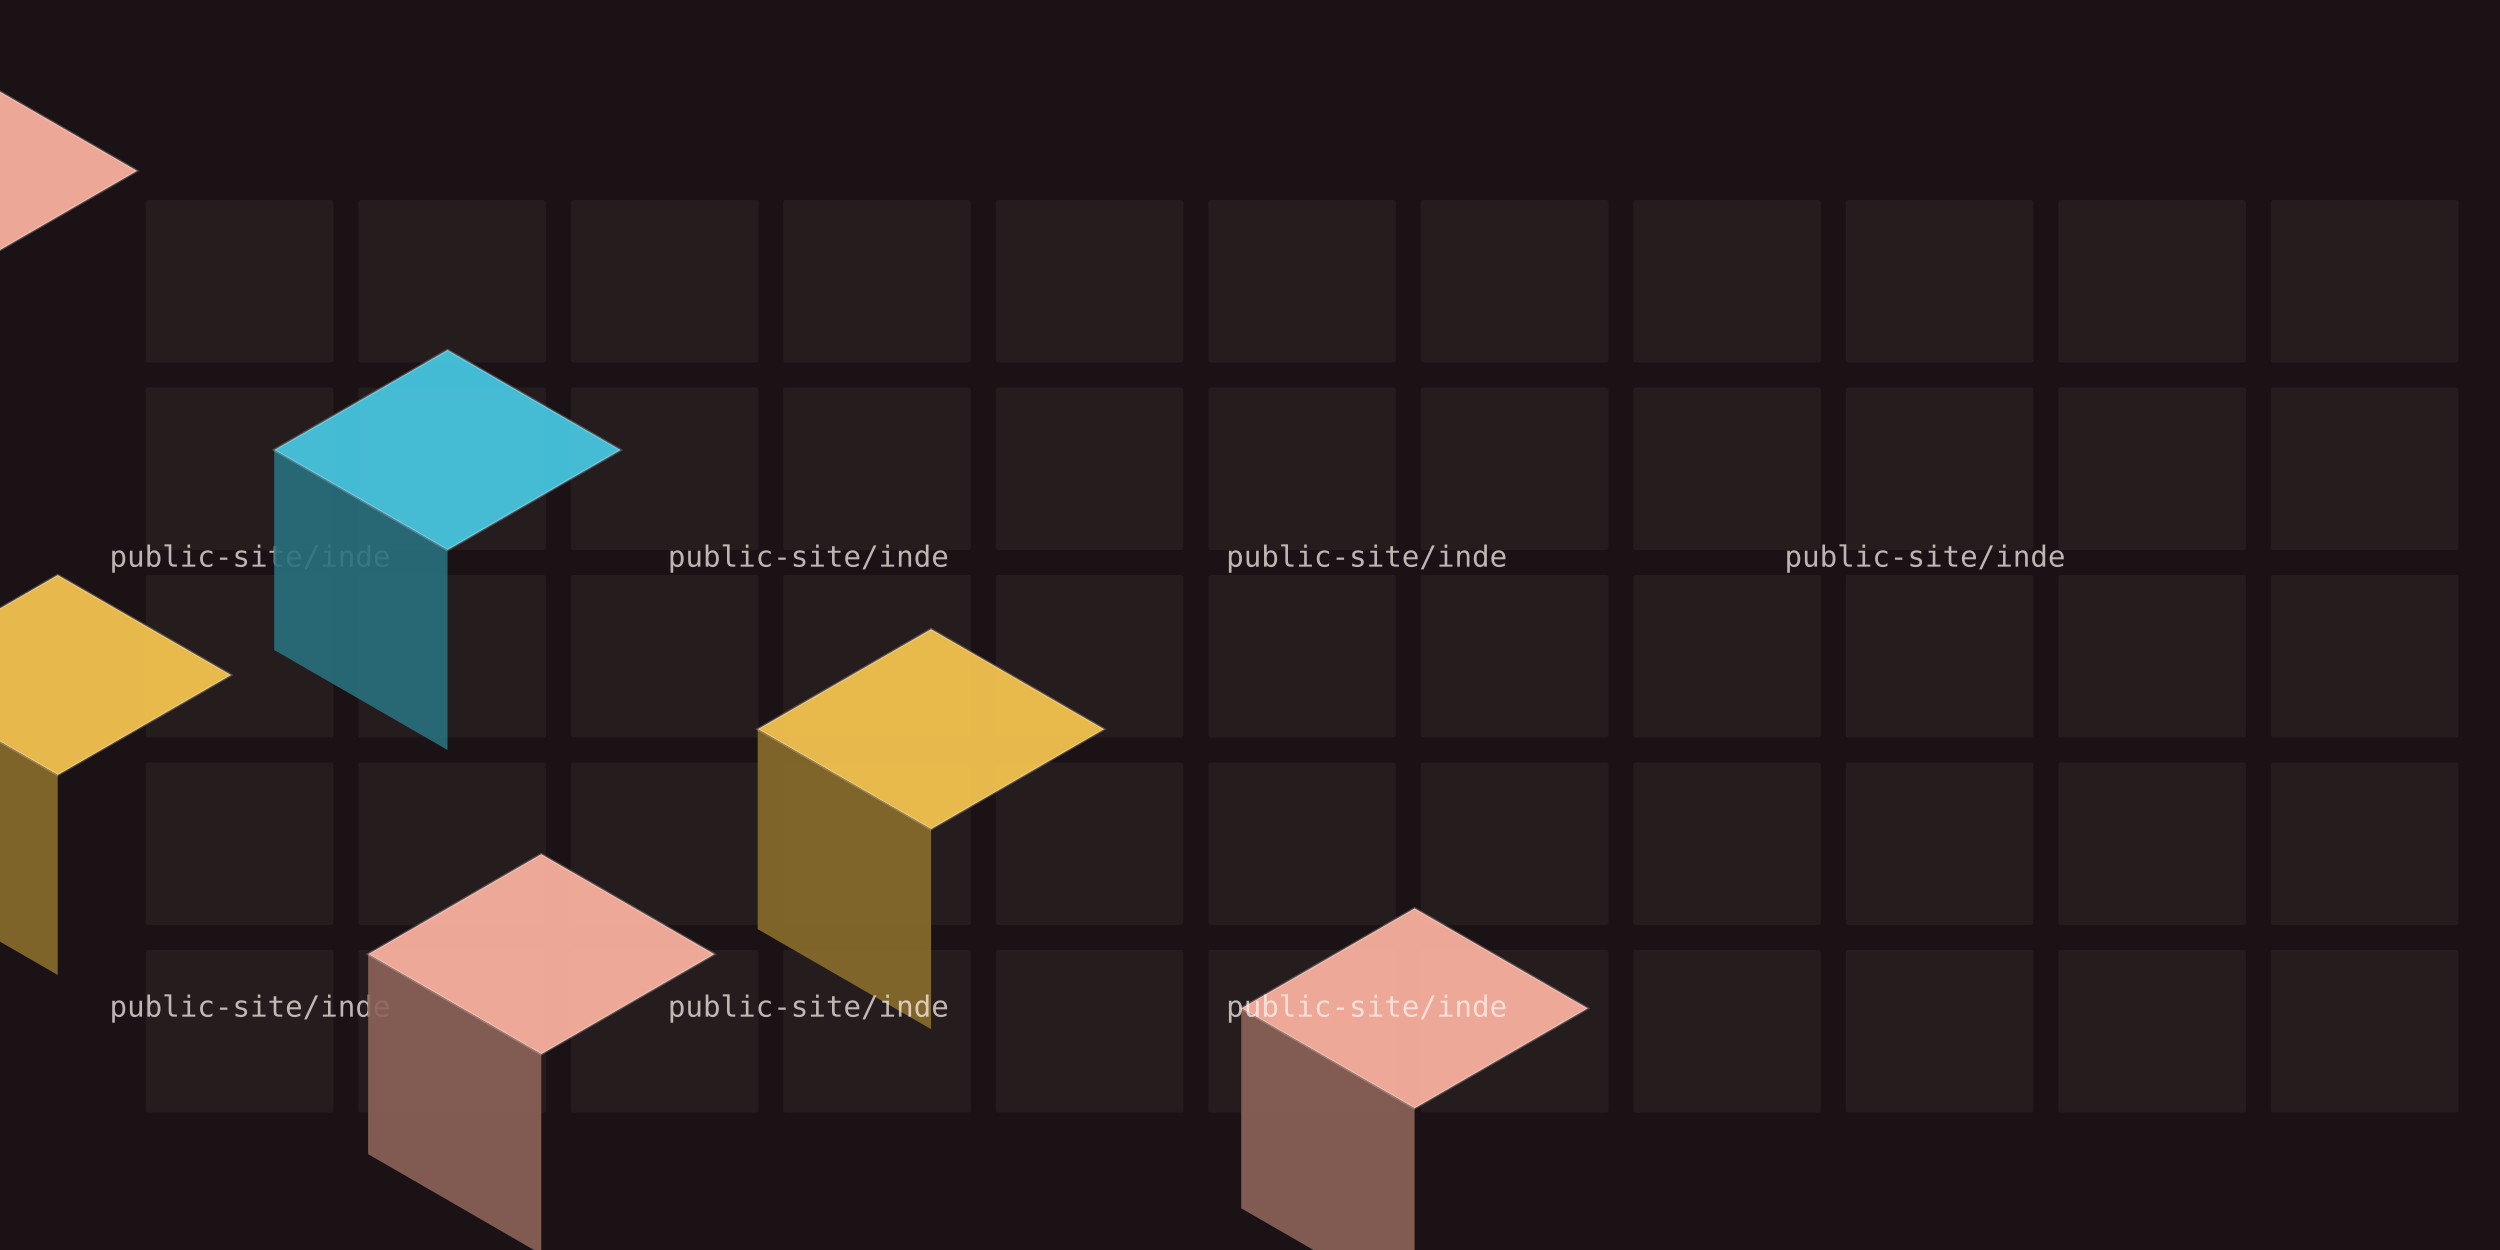
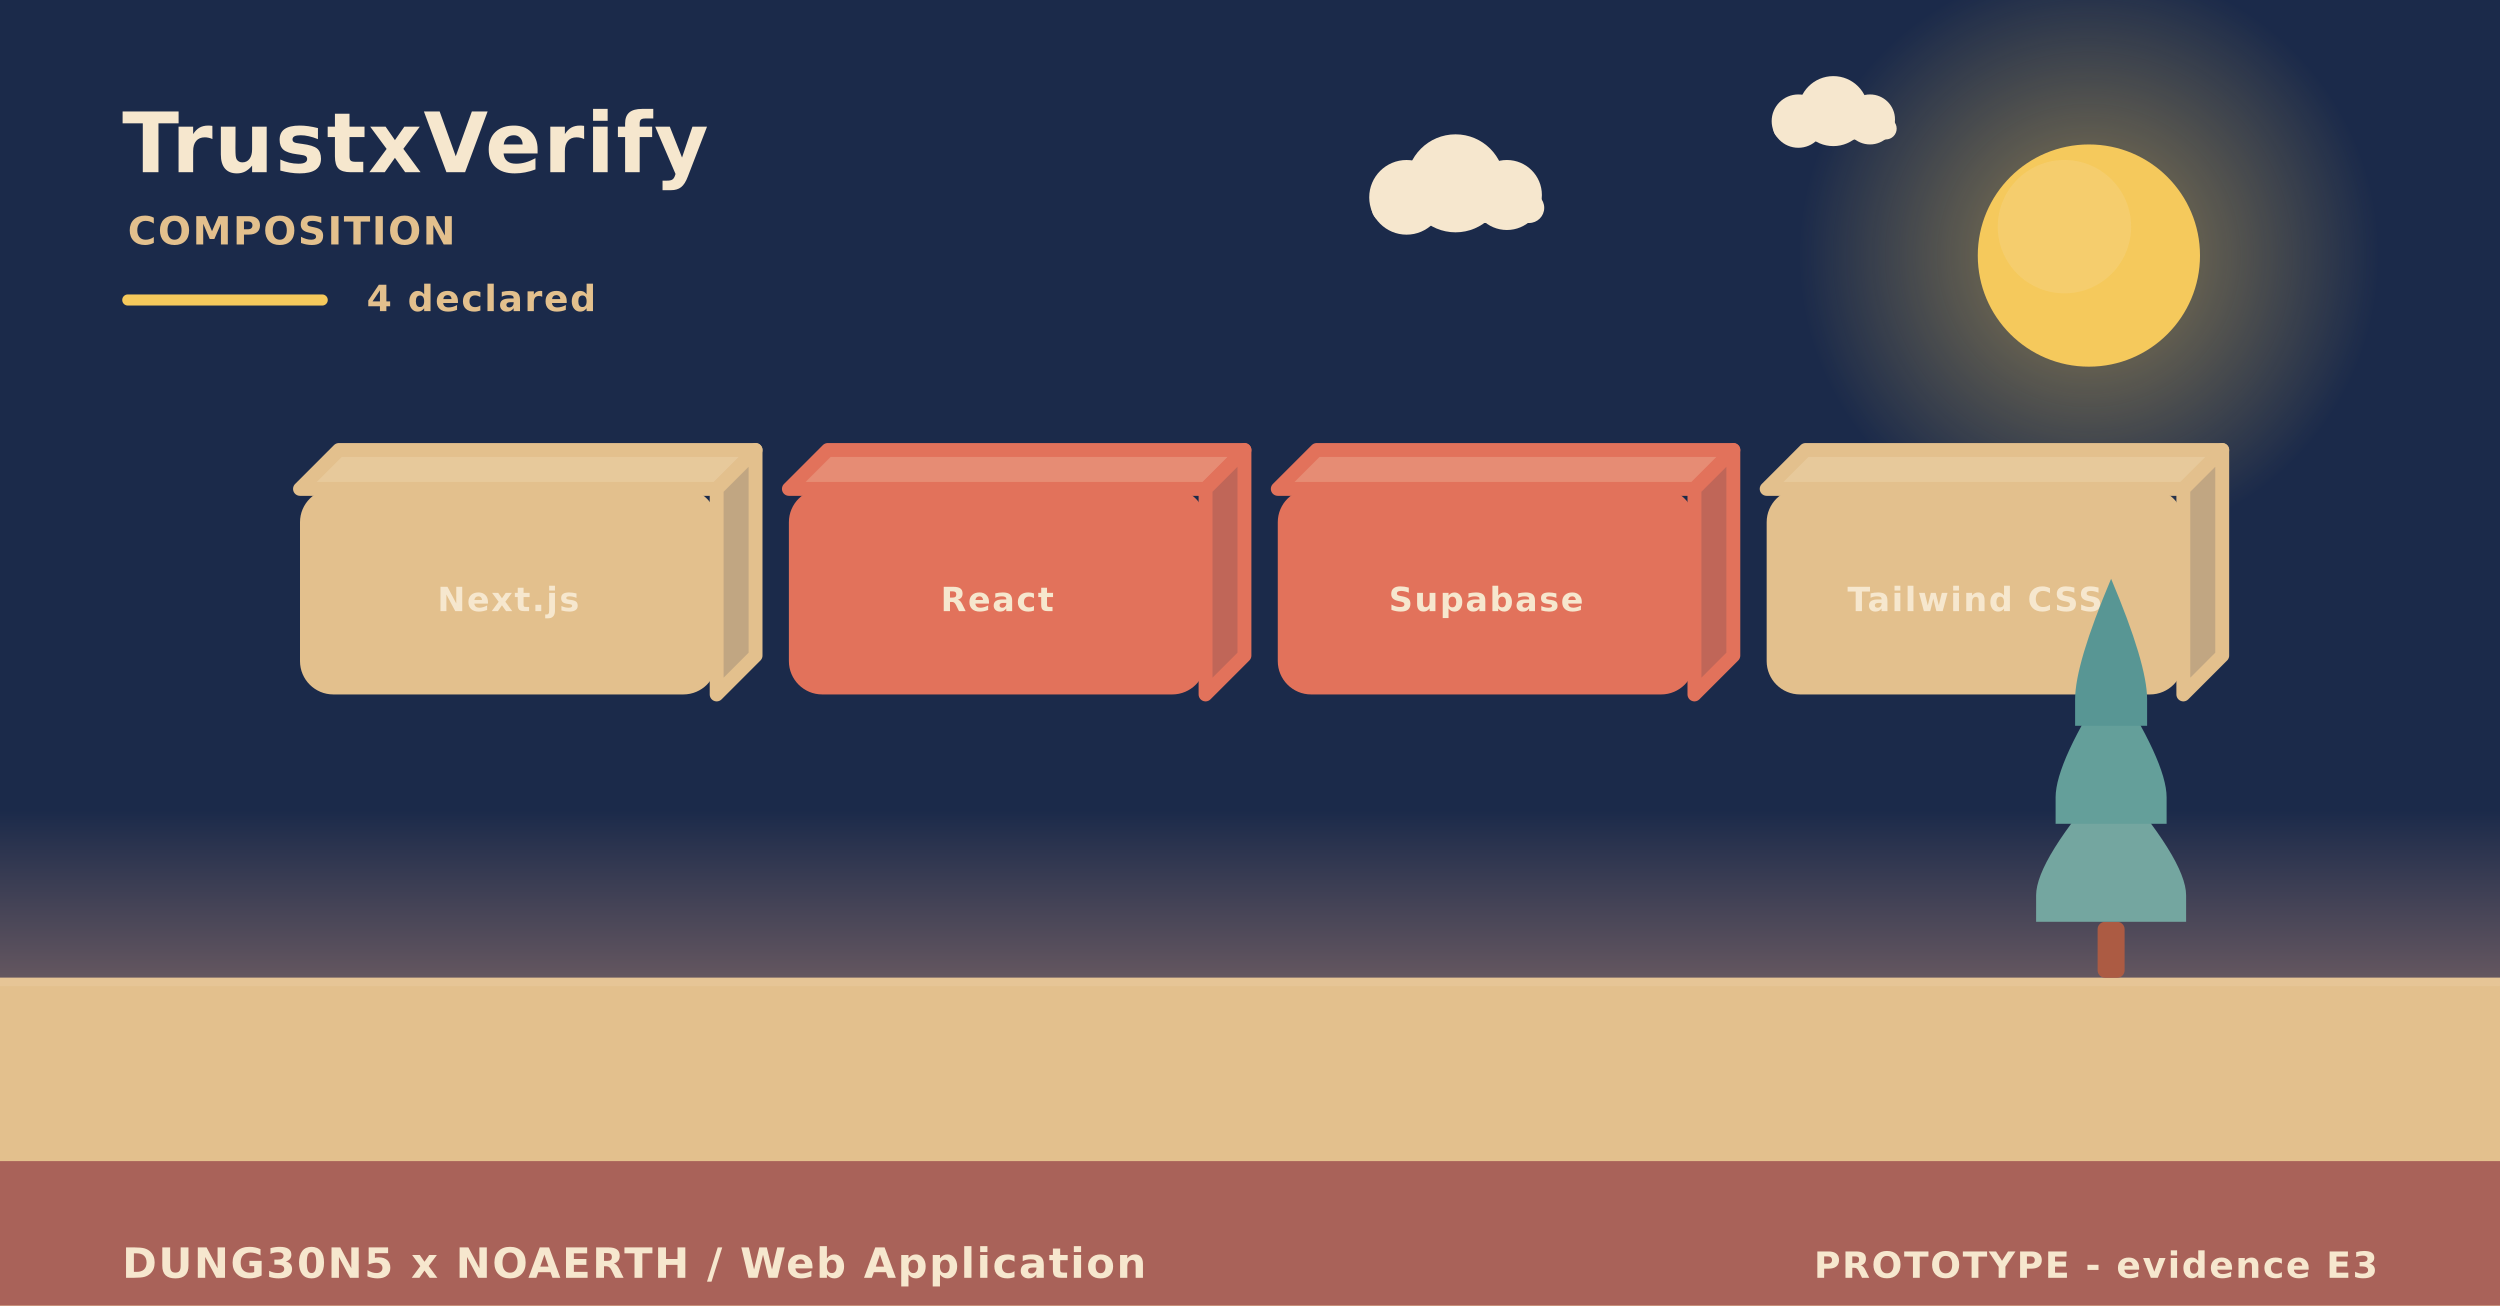
- <svg xmlns="http://www.w3.org/2000/svg" viewBox="0 0 1200 600" width="1200" height="600" role="img" aria-label="TrustxVerify component map">
-   <rect width="1200" height="600" fill="#1a1214" />
-   <defs>
-     <linearGradient id="gc" x1="0" y1="0" x2="1" y2="1">
-       <stop offset="0%" stop-color="#ffb4a2" />
-       <stop offset="100%" stop-color="#48cae4" />
-     </linearGradient>
-   </defs>
-   <rect x="70.00" y="96.00" width="90.00" height="78.00" rx="1.20" fill="#fdf4f0" opacity="0.05" />
-   <rect x="172.00" y="96.00" width="90.00" height="78.00" rx="1.20" fill="#fdf4f0" opacity="0.05" />
-   <rect x="274.00" y="96.00" width="90.00" height="78.00" rx="1.20" fill="#fdf4f0" opacity="0.05" />
-   <rect x="376.00" y="96.00" width="90.00" height="78.00" rx="1.20" fill="#fdf4f0" opacity="0.05" />
-   <rect x="478.00" y="96.00" width="90.00" height="78.00" rx="1.20" fill="#fdf4f0" opacity="0.05" />
-   <rect x="580.00" y="96.00" width="90.00" height="78.00" rx="1.20" fill="#fdf4f0" opacity="0.05" />
-   <rect x="682.00" y="96.00" width="90.00" height="78.00" rx="1.20" fill="#fdf4f0" opacity="0.05" />
-   <rect x="784.00" y="96.00" width="90.00" height="78.00" rx="1.20" fill="#fdf4f0" opacity="0.05" />
-   <rect x="886.00" y="96.00" width="90.00" height="78.00" rx="1.20" fill="#fdf4f0" opacity="0.05" />
-   <rect x="988.00" y="96.00" width="90.00" height="78.00" rx="1.20" fill="#fdf4f0" opacity="0.05" />
-   <rect x="1090.00" y="96.00" width="90.00" height="78.00" rx="1.20" fill="#fdf4f0" opacity="0.05" />
-   <rect x="70.00" y="186.00" width="90.00" height="78.00" rx="1.20" fill="#fdf4f0" opacity="0.05" />
-   <rect x="172.00" y="186.00" width="90.00" height="78.00" rx="1.20" fill="#fdf4f0" opacity="0.05" />
-   <rect x="274.00" y="186.00" width="90.00" height="78.00" rx="1.20" fill="#fdf4f0" opacity="0.05" />
-   <rect x="376.00" y="186.00" width="90.00" height="78.00" rx="1.20" fill="#fdf4f0" opacity="0.05" />
-   <rect x="478.00" y="186.00" width="90.00" height="78.00" rx="1.20" fill="#fdf4f0" opacity="0.05" />
-   <rect x="580.00" y="186.00" width="90.00" height="78.00" rx="1.20" fill="#fdf4f0" opacity="0.05" />
-   <rect x="682.00" y="186.00" width="90.00" height="78.00" rx="1.20" fill="#fdf4f0" opacity="0.05" />
-   <rect x="784.00" y="186.00" width="90.00" height="78.00" rx="1.20" fill="#fdf4f0" opacity="0.05" />
-   <rect x="886.00" y="186.00" width="90.00" height="78.00" rx="1.20" fill="#fdf4f0" opacity="0.05" />
-   <rect x="988.00" y="186.00" width="90.00" height="78.00" rx="1.20" fill="#fdf4f0" opacity="0.05" />
-   <rect x="1090.00" y="186.00" width="90.00" height="78.00" rx="1.20" fill="#fdf4f0" opacity="0.05" />
-   <rect x="70.00" y="276.00" width="90.00" height="78.00" rx="1.20" fill="#fdf4f0" opacity="0.05" />
-   <rect x="172.00" y="276.00" width="90.00" height="78.00" rx="1.20" fill="#fdf4f0" opacity="0.05" />
-   <rect x="274.00" y="276.00" width="90.00" height="78.00" rx="1.20" fill="#fdf4f0" opacity="0.05" />
-   <rect x="376.00" y="276.00" width="90.00" height="78.00" rx="1.20" fill="#fdf4f0" opacity="0.05" />
-   <rect x="478.00" y="276.00" width="90.00" height="78.00" rx="1.20" fill="#fdf4f0" opacity="0.05" />
-   <rect x="580.00" y="276.00" width="90.00" height="78.00" rx="1.20" fill="#fdf4f0" opacity="0.05" />
-   <rect x="682.00" y="276.00" width="90.00" height="78.00" rx="1.20" fill="#fdf4f0" opacity="0.05" />
-   <rect x="784.00" y="276.00" width="90.00" height="78.00" rx="1.20" fill="#fdf4f0" opacity="0.05" />
-   <rect x="886.00" y="276.00" width="90.00" height="78.00" rx="1.20" fill="#fdf4f0" opacity="0.05" />
-   <rect x="988.00" y="276.00" width="90.00" height="78.00" rx="1.20" fill="#fdf4f0" opacity="0.05" />
-   <rect x="1090.00" y="276.00" width="90.00" height="78.00" rx="1.20" fill="#fdf4f0" opacity="0.05" />
-   <rect x="70.00" y="366.00" width="90.00" height="78.00" rx="1.20" fill="#fdf4f0" opacity="0.05" />
-   <rect x="172.00" y="366.00" width="90.00" height="78.00" rx="1.20" fill="#fdf4f0" opacity="0.05" />
-   <rect x="274.00" y="366.00" width="90.00" height="78.00" rx="1.20" fill="#fdf4f0" opacity="0.05" />
-   <rect x="376.00" y="366.00" width="90.00" height="78.00" rx="1.20" fill="#fdf4f0" opacity="0.05" />
-   <rect x="478.00" y="366.00" width="90.00" height="78.00" rx="1.20" fill="#fdf4f0" opacity="0.05" />
-   <rect x="580.00" y="366.00" width="90.00" height="78.00" rx="1.20" fill="#fdf4f0" opacity="0.05" />
-   <rect x="682.00" y="366.00" width="90.00" height="78.00" rx="1.20" fill="#fdf4f0" opacity="0.05" />
-   <rect x="784.00" y="366.00" width="90.00" height="78.00" rx="1.20" fill="#fdf4f0" opacity="0.05" />
-   <rect x="886.00" y="366.00" width="90.00" height="78.00" rx="1.20" fill="#fdf4f0" opacity="0.05" />
-   <rect x="988.00" y="366.00" width="90.00" height="78.00" rx="1.20" fill="#fdf4f0" opacity="0.05" />
-   <rect x="1090.00" y="366.00" width="90.00" height="78.00" rx="1.20" fill="#fdf4f0" opacity="0.05" />
-   <rect x="70.00" y="456.00" width="90.00" height="78.00" rx="1.20" fill="#fdf4f0" opacity="0.05" />
-   <rect x="172.00" y="456.00" width="90.00" height="78.00" rx="1.20" fill="#fdf4f0" opacity="0.05" />
-   <rect x="274.00" y="456.00" width="90.00" height="78.00" rx="1.20" fill="#fdf4f0" opacity="0.05" />
-   <rect x="376.00" y="456.00" width="90.00" height="78.00" rx="1.20" fill="#fdf4f0" opacity="0.05" />
-   <rect x="478.00" y="456.00" width="90.00" height="78.00" rx="1.20" fill="#fdf4f0" opacity="0.05" />
-   <rect x="580.00" y="456.00" width="90.00" height="78.00" rx="1.20" fill="#fdf4f0" opacity="0.05" />
-   <rect x="682.00" y="456.00" width="90.00" height="78.00" rx="1.20" fill="#fdf4f0" opacity="0.05" />
-   <rect x="784.00" y="456.00" width="90.00" height="78.00" rx="1.20" fill="#fdf4f0" opacity="0.05" />
-   <rect x="886.00" y="456.00" width="90.00" height="78.00" rx="1.20" fill="#fdf4f0" opacity="0.05" />
-   <rect x="988.00" y="456.00" width="90.00" height="78.00" rx="1.20" fill="#fdf4f0" opacity="0.05" />
-   <rect x="1090.00" y="456.00" width="90.00" height="78.00" rx="1.20" fill="#fdf4f0" opacity="0.05" />
-   <g transform="rotate(0 120 140)">
-     <polygon points="-17.3,34.0 65.8,82.0 -17.3,130.0 -100.5,82.0" fill="#ffb4a2" opacity="0.92" />
-     <polygon points="-100.5,82.0 -17.3,130.0 -17.3,226.0 -100.5,178.0" fill="#8c6359" opacity="0.9" />
-     <polygon points="-17.3,34.0 65.8,82.0 -17.3,130.0 -100.5,82.0" fill="none" stroke="rgba(255,255,255,0.220)" stroke-width="1.2" />
-     <animateTransform attributeName="transform" type="rotate" values="-32.0 0.00 0.00 0.0 0.00 0.00" dur="6.35s" begin="0.0s" repeatCount="indefinite" />
+ <svg xmlns="http://www.w3.org/2000/svg" width="900" height="470" viewBox="0 0 900 470" role="img" aria-label="TrustxVerify - how it is composed">
+   <linearGradient id="skyc" x1="0" y1="0" x2="0" y2="1">
+     <stop offset="0" stop-color="#1b2a4a" />
+     <stop offset="0.62" stop-color="#1b2a4a" />
+     <stop offset="1" stop-color="#f3ad8a" />
+   </linearGradient>
+   <rect width="900" height="470" fill="url(#skyc)" />
+   <radialGradient id="sunc">
+     <stop offset="0.35" stop-color="#f5c95c" stop-opacity="0.34" />
+     <stop offset="1" stop-color="#f5c95c" stop-opacity="0" />
+   </radialGradient>
+   <circle cx="752" cy="92" r="104" fill="url(#sunc)" />
+   <circle cx="752" cy="92" r="40" fill="#f5c95c" />
+   <circle cx="743.2" cy="81.6" r="24" fill="#f5d27e" opacity="0.5" />
+   <g>
+     <circle cx="524" cy="66" r="17.64" fill="#f6e7ce" />
+     <circle cx="506.36" cy="71.04" r="13.44" fill="#f6e7ce" />
+     <circle cx="542.48" cy="70.2" r="12.6" fill="#f6e7ce" />
+     <rect x="493.76" y="69.36" width="62.16" height="10.92" rx="5.46" fill="#f6e7ce" />
+     <animateTransform attributeName="transform" type="translate" values="0 0;24 0;0 0" dur="36s" begin="0s" repeatCount="indefinite" />
  </g>
-   <text x="120" y="272" font-family="ui-monospace,Menlo,monospace" font-size="14" fill="rgba(253,244,240,0.720)" text-anchor="middle">public-site/inde</text>
-   <g transform="rotate(0 388 140)">
-     <polygon points="214.8,168.0 297.9,216.0 214.8,264.0 131.6,216.0" fill="#48cae4" opacity="0.92" />
-     <polygon points="131.6,216.0 214.8,264.0 214.8,360.0 131.6,312.0" fill="#286f7d" opacity="0.9" />
-     <polygon points="214.8,168.0 297.9,216.0 214.8,264.0 131.6,216.0" fill="none" stroke="rgba(255,255,255,0.220)" stroke-width="1.2" />
-     <animateTransform attributeName="transform" type="rotate" values="-32.0 0.00 0.00 0.0 0.00 0.00" dur="6.35s" begin="0.4s" repeatCount="indefinite" />
+   <g>
+     <circle cx="660" cy="40" r="12.6" fill="#f6e7ce" />
+     <circle cx="647.4" cy="43.6" r="9.6" fill="#f6e7ce" />
+     <circle cx="673.2" cy="43" r="9" fill="#f6e7ce" />
+     <rect x="638.4" y="42.4" width="44.4" height="7.8" rx="3.9" fill="#f6e7ce" />
+     <animateTransform attributeName="transform" type="translate" values="0 0;-18 0;0 0" dur="46s" begin="3s" repeatCount="indefinite" />
  </g>
-   <text x="388" y="272" font-family="ui-monospace,Menlo,monospace" font-size="14" fill="rgba(253,244,240,0.720)" text-anchor="middle">public-site/inde</text>
-   <g transform="rotate(0 656 140)">
-     <polygon points="446.9,302.0 530.0,350.0 446.9,398.0 363.7,350.0" fill="#f9c74f" opacity="0.92" />
-     <polygon points="363.7,350.0 446.9,398.0 446.9,494.0 363.7,446.0" fill="#896d2b" opacity="0.9" />
-     <polygon points="446.9,302.0 530.0,350.0 446.9,398.0 363.7,350.0" fill="none" stroke="rgba(255,255,255,0.220)" stroke-width="1.2" />
-     <animateTransform attributeName="transform" type="rotate" values="-32.0 0.00 0.00 0.0 0.00 0.00" dur="6.35s" begin="0.8s" repeatCount="indefinite" />
+   <rect x="0" y="352" width="900" height="118" fill="#e3c08d" />
+   <rect x="0" y="352" width="900" height="3" fill="#e6c596" />
+   <text x="44" y="62" font-family="Verdana,DejaVu Sans,sans-serif" font-size="30" font-weight="700" letter-spacing="0.6" fill="#f6e7ce" text-anchor="start">TrustxVerify</text>
+   <text x="46" y="88" font-family="Verdana,DejaVu Sans,sans-serif" font-size="14" font-weight="700" letter-spacing="0.6" fill="#e3c08d" text-anchor="start">COMPOSITION</text>
+   <rect x="44" y="106" width="74" height="4" rx="2" fill="#f5c95c" />
+   <text x="132" y="112" font-family="Verdana,DejaVu Sans,sans-serif" font-size="13" font-weight="700" letter-spacing="0.6" fill="#e3c08d" text-anchor="start">4 declared</text>
+   <g>
+     <path d="M108,176 L258,176 L272,162 L122,162 Z" fill="#e7c99b" stroke="#e3c08d" stroke-width="5" stroke-linejoin="round" />
+     <path d="M258,176 L272,162 L272,236 L258,250 Z" fill="#c1a682" stroke="#e3c08d" stroke-width="5" stroke-linejoin="round" />
+     <rect x="108" y="176" width="150" height="74" rx="12" fill="#e3c08d" />
+     <animateTransform attributeName="transform" type="translate" values="0 10;0 0" dur="0.75s" begin="0s" fill="freeze" />
  </g>
-   <text x="656" y="272" font-family="ui-monospace,Menlo,monospace" font-size="14" fill="rgba(253,244,240,0.720)" text-anchor="middle">public-site/inde</text>
-   <g transform="rotate(0 924 140)">
-     <polygon points="679.0,436.0 762.1,484.0 679.0,532.0 595.8,484.0" fill="#ffb4a2" opacity="0.92" />
-     <polygon points="595.8,484.0 679.0,532.0 679.0,628.0 595.8,580.0" fill="#8c6359" opacity="0.9" />
-     <polygon points="679.0,436.0 762.1,484.0 679.0,532.0 595.8,484.0" fill="none" stroke="rgba(255,255,255,0.220)" stroke-width="1.2" />
-     <animateTransform attributeName="transform" type="rotate" values="-32.0 0.00 0.00 0.0 0.00 0.00" dur="6.35s" begin="1.2s" repeatCount="indefinite" />
+   <text x="183" y="220" font-family="Verdana,DejaVu Sans,sans-serif" font-size="12" font-weight="700" letter-spacing="0.6" fill="#f6e7ce" text-anchor="middle">Next.js</text>
+   <g>
+     <path d="M284,176 L434,176 L448,162 L298,162 Z" fill="#e68c74" stroke="#e2725b" stroke-width="5" stroke-linejoin="round" />
+     <path d="M434,176 L448,162 L448,236 L434,250 Z" fill="#c06658" stroke="#e2725b" stroke-width="5" stroke-linejoin="round" />
+     <rect x="284" y="176" width="150" height="74" rx="12" fill="#e2725b" />
+     <animateTransform attributeName="transform" type="translate" values="0 10;0 0" dur="0.75s" begin="0.16s" fill="freeze" />
  </g>
-   <text x="924" y="272" font-family="ui-monospace,Menlo,monospace" font-size="14" fill="rgba(253,244,240,0.720)" text-anchor="middle">public-site/inde</text>
-   <g transform="rotate(0 120 356)">
-     <polygon points="-204.4,142.0 -121.2,190.0 -204.4,238.0 -287.5,190.0" fill="#48cae4" opacity="0.92" />
-     <polygon points="-287.5,190.0 -204.4,238.0 -204.4,334.0 -287.5,286.0" fill="#286f7d" opacity="0.9" />
-     <polygon points="-204.4,142.0 -121.2,190.0 -204.4,238.0 -287.5,190.0" fill="none" stroke="rgba(255,255,255,0.220)" stroke-width="1.2" />
-     <animateTransform attributeName="transform" type="rotate" values="-32.0 0.00 0.00 0.0 0.00 0.00" dur="6.35s" begin="1.6s" repeatCount="indefinite" />
+   <text x="359" y="220" font-family="Verdana,DejaVu Sans,sans-serif" font-size="12" font-weight="700" letter-spacing="0.6" fill="#f6e7ce" text-anchor="middle">React</text>
+   <g>
+     <path d="M460,176 L610,176 L624,162 L474,162 Z" fill="#e68c74" stroke="#e2725b" stroke-width="5" stroke-linejoin="round" />
+     <path d="M610,176 L624,162 L624,236 L610,250 Z" fill="#c06658" stroke="#e2725b" stroke-width="5" stroke-linejoin="round" />
+     <rect x="460" y="176" width="150" height="74" rx="12" fill="#e2725b" />
+     <animateTransform attributeName="transform" type="translate" values="0 10;0 0" dur="0.75s" begin="0.32s" fill="freeze" />
  </g>
-   <text x="120" y="488" font-family="ui-monospace,Menlo,monospace" font-size="14" fill="rgba(253,244,240,0.720)" text-anchor="middle">public-site/inde</text>
-   <g transform="rotate(0 388 356)">
-     <polygon points="27.7,276.0 110.9,324.0 27.7,372.0 -55.4,324.0" fill="#f9c74f" opacity="0.92" />
-     <polygon points="-55.4,324.0 27.7,372.0 27.7,468.0 -55.4,420.0" fill="#896d2b" opacity="0.9" />
-     <polygon points="27.7,276.0 110.9,324.0 27.7,372.0 -55.4,324.0" fill="none" stroke="rgba(255,255,255,0.220)" stroke-width="1.2" />
-     <animateTransform attributeName="transform" type="rotate" values="-32.0 0.00 0.00 0.0 0.00 0.00" dur="6.35s" begin="2.0s" repeatCount="indefinite" />
+   <text x="535" y="220" font-family="Verdana,DejaVu Sans,sans-serif" font-size="12" font-weight="700" letter-spacing="0.6" fill="#f6e7ce" text-anchor="middle">Supabase</text>
+   <g>
+     <path d="M636,176 L786,176 L800,162 L650,162 Z" fill="#e7c99b" stroke="#e3c08d" stroke-width="5" stroke-linejoin="round" />
+     <path d="M786,176 L800,162 L800,236 L786,250 Z" fill="#c1a682" stroke="#e3c08d" stroke-width="5" stroke-linejoin="round" />
+     <rect x="636" y="176" width="150" height="74" rx="12" fill="#e3c08d" />
+     <animateTransform attributeName="transform" type="translate" values="0 10;0 0" dur="0.75s" begin="0.48s" fill="freeze" />
  </g>
-   <text x="388" y="488" font-family="ui-monospace,Menlo,monospace" font-size="14" fill="rgba(253,244,240,0.720)" text-anchor="middle">public-site/inde</text>
-   <g transform="rotate(0 656 356)">
-     <polygon points="259.8,410.0 342.9,458.0 259.8,506.0 176.7,458.0" fill="#ffb4a2" opacity="0.92" />
-     <polygon points="176.7,458.0 259.8,506.0 259.8,602.0 176.7,554.0" fill="#8c6359" opacity="0.9" />
-     <polygon points="259.8,410.0 342.9,458.0 259.8,506.0 176.7,458.0" fill="none" stroke="rgba(255,255,255,0.220)" stroke-width="1.2" />
-     <animateTransform attributeName="transform" type="rotate" values="-32.0 0.00 0.00 0.0 0.00 0.00" dur="6.35s" begin="2.4s" repeatCount="indefinite" />
-   </g>
-   <text x="656" y="488" font-family="ui-monospace,Menlo,monospace" font-size="14" fill="rgba(253,244,240,0.720)" text-anchor="middle">public-site/inde</text>
+   <text x="711" y="220" font-family="Verdana,DejaVu Sans,sans-serif" font-size="12" font-weight="700" letter-spacing="0.6" fill="#f6e7ce" text-anchor="middle">Tailwind CSS</text>
+   <rect x="755.14" y="331.84" width="9.72" height="20.16" rx="2.7" fill="#ac5b43" />
+   <path d="M760,278.92 Q733,309.61 733,322.31 Q733,331.84 733,331.84 L787,331.84 Q787,331.84 787,322.31 Q787,309.61 760,278.92 Z" fill="#74a6a0" />
+   <path d="M760,243.64 Q740.02,274.33 740.02,287.03 Q740.02,296.56 740.02,296.56 L779.98,296.56 Q779.98,296.56 779.98,287.03 Q779.98,274.33 760,243.64 Z" fill="#649f9a" />
+   <path d="M760,208.36 Q747.04,239.05 747.04,251.75 Q747.04,261.28 747.04,261.28 L772.96,261.28 Q772.96,261.28 772.96,251.75 Q772.96,239.05 760,208.36 Z" fill="#589694" />
+   <rect x="0" y="418" width="900" height="52" rx="0" fill="#a65c56" opacity="0.94" />
+   <text x="44" y="460" font-family="Verdana,DejaVu Sans,sans-serif" font-size="15" font-weight="700" letter-spacing="0.6" fill="#f6e7ce" text-anchor="start">DUNG30N5 x NOAERTH  /  Web Application</text>
+   <text x="856" y="460" font-family="Verdana,DejaVu Sans,sans-serif" font-size="13" font-weight="700" letter-spacing="0.6" fill="#f6e7ce" text-anchor="end">PROTOTYPE  -  evidence E3</text>
</svg>
